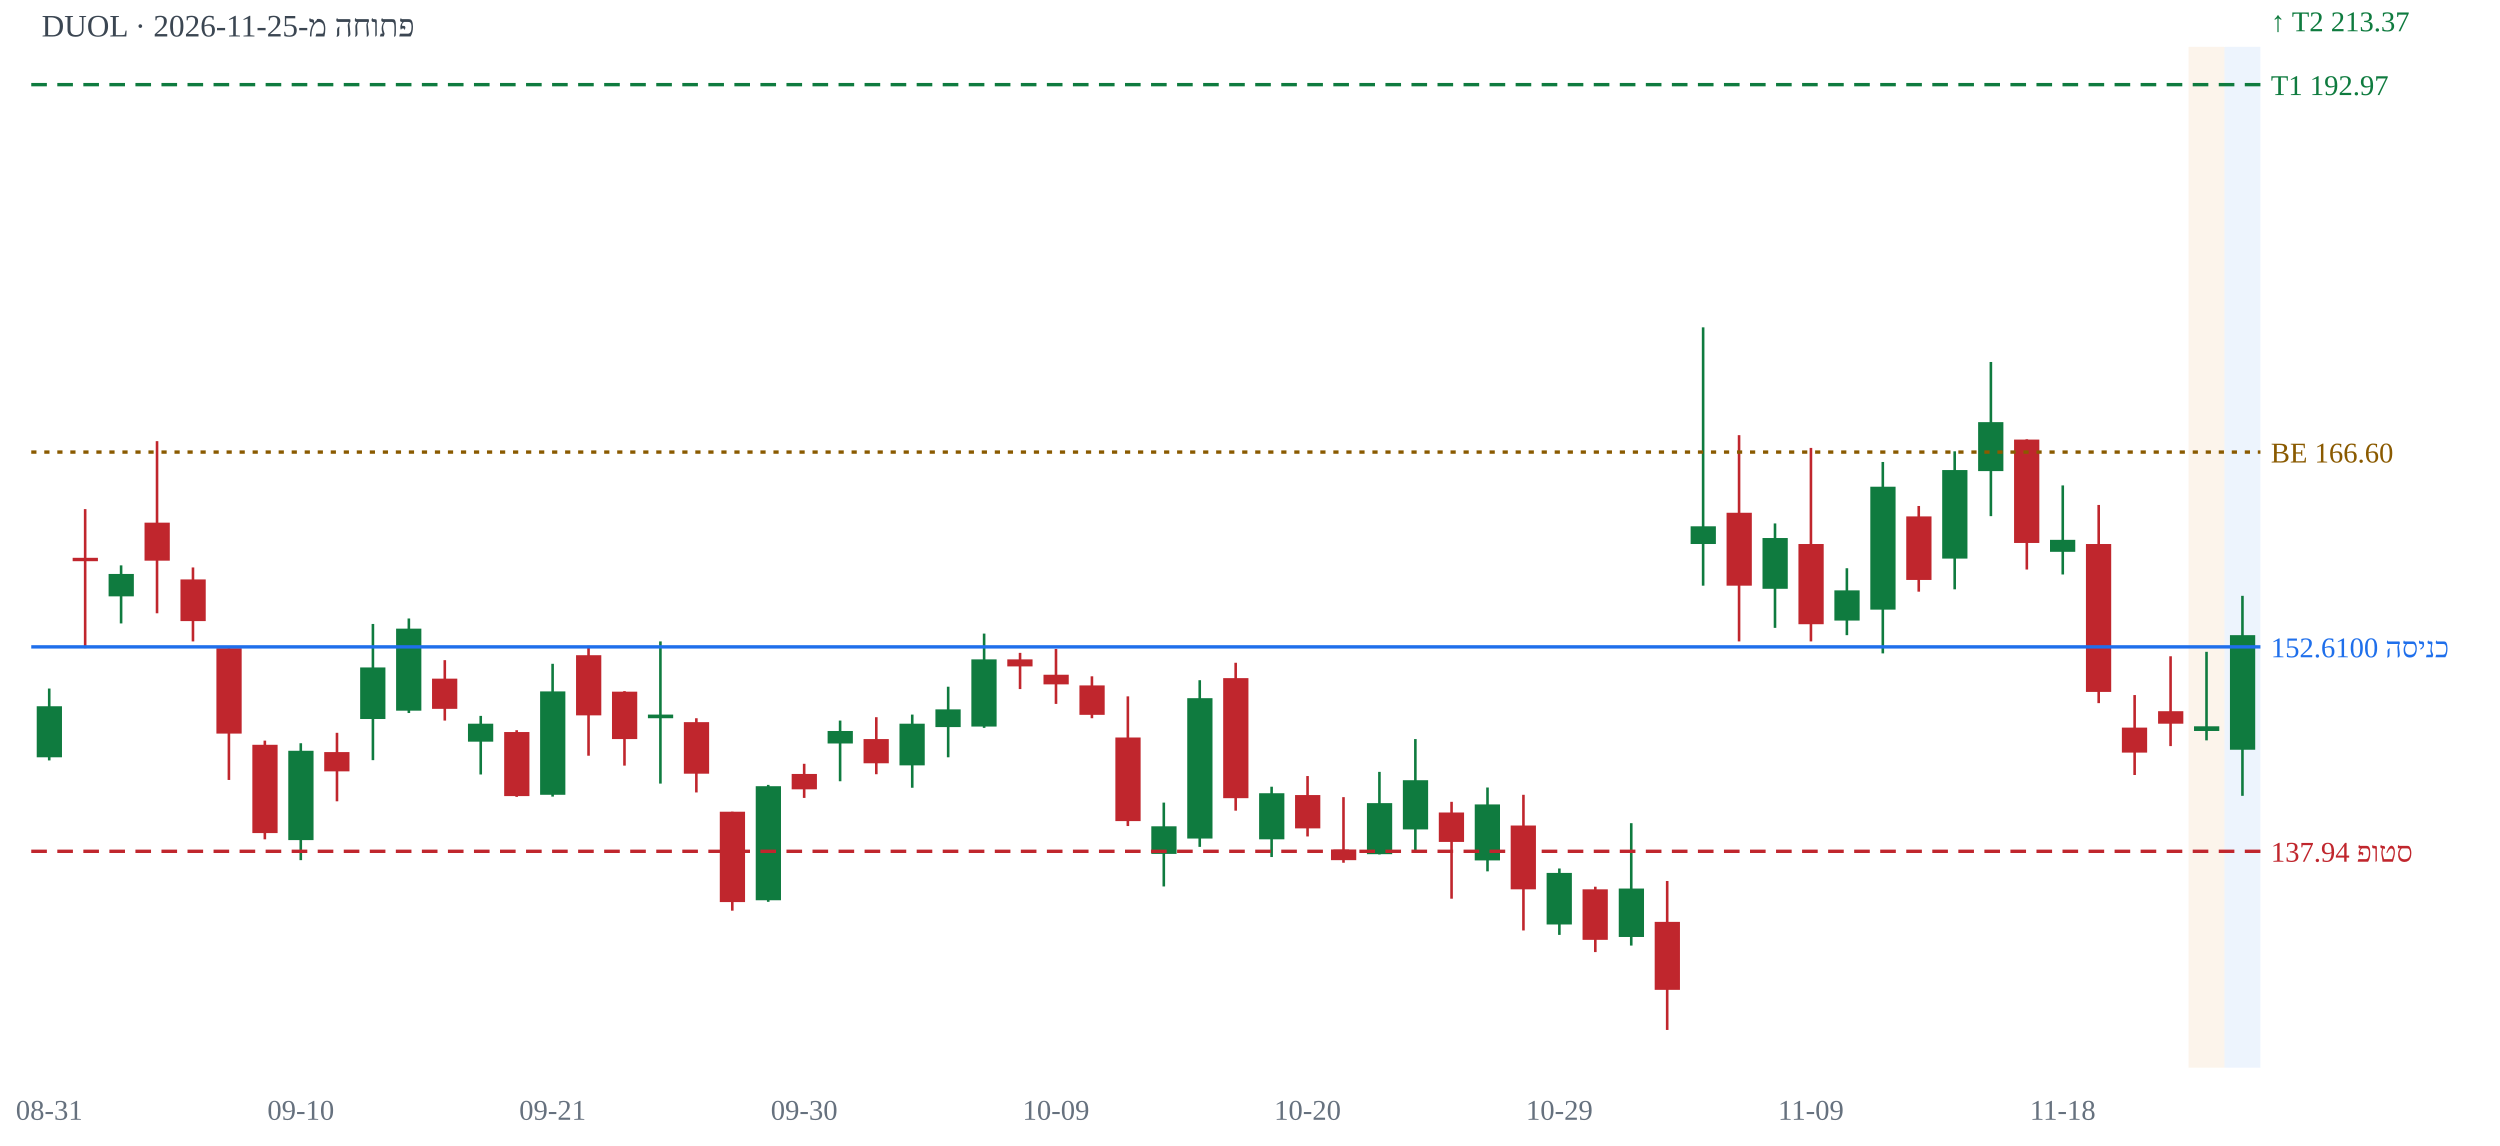
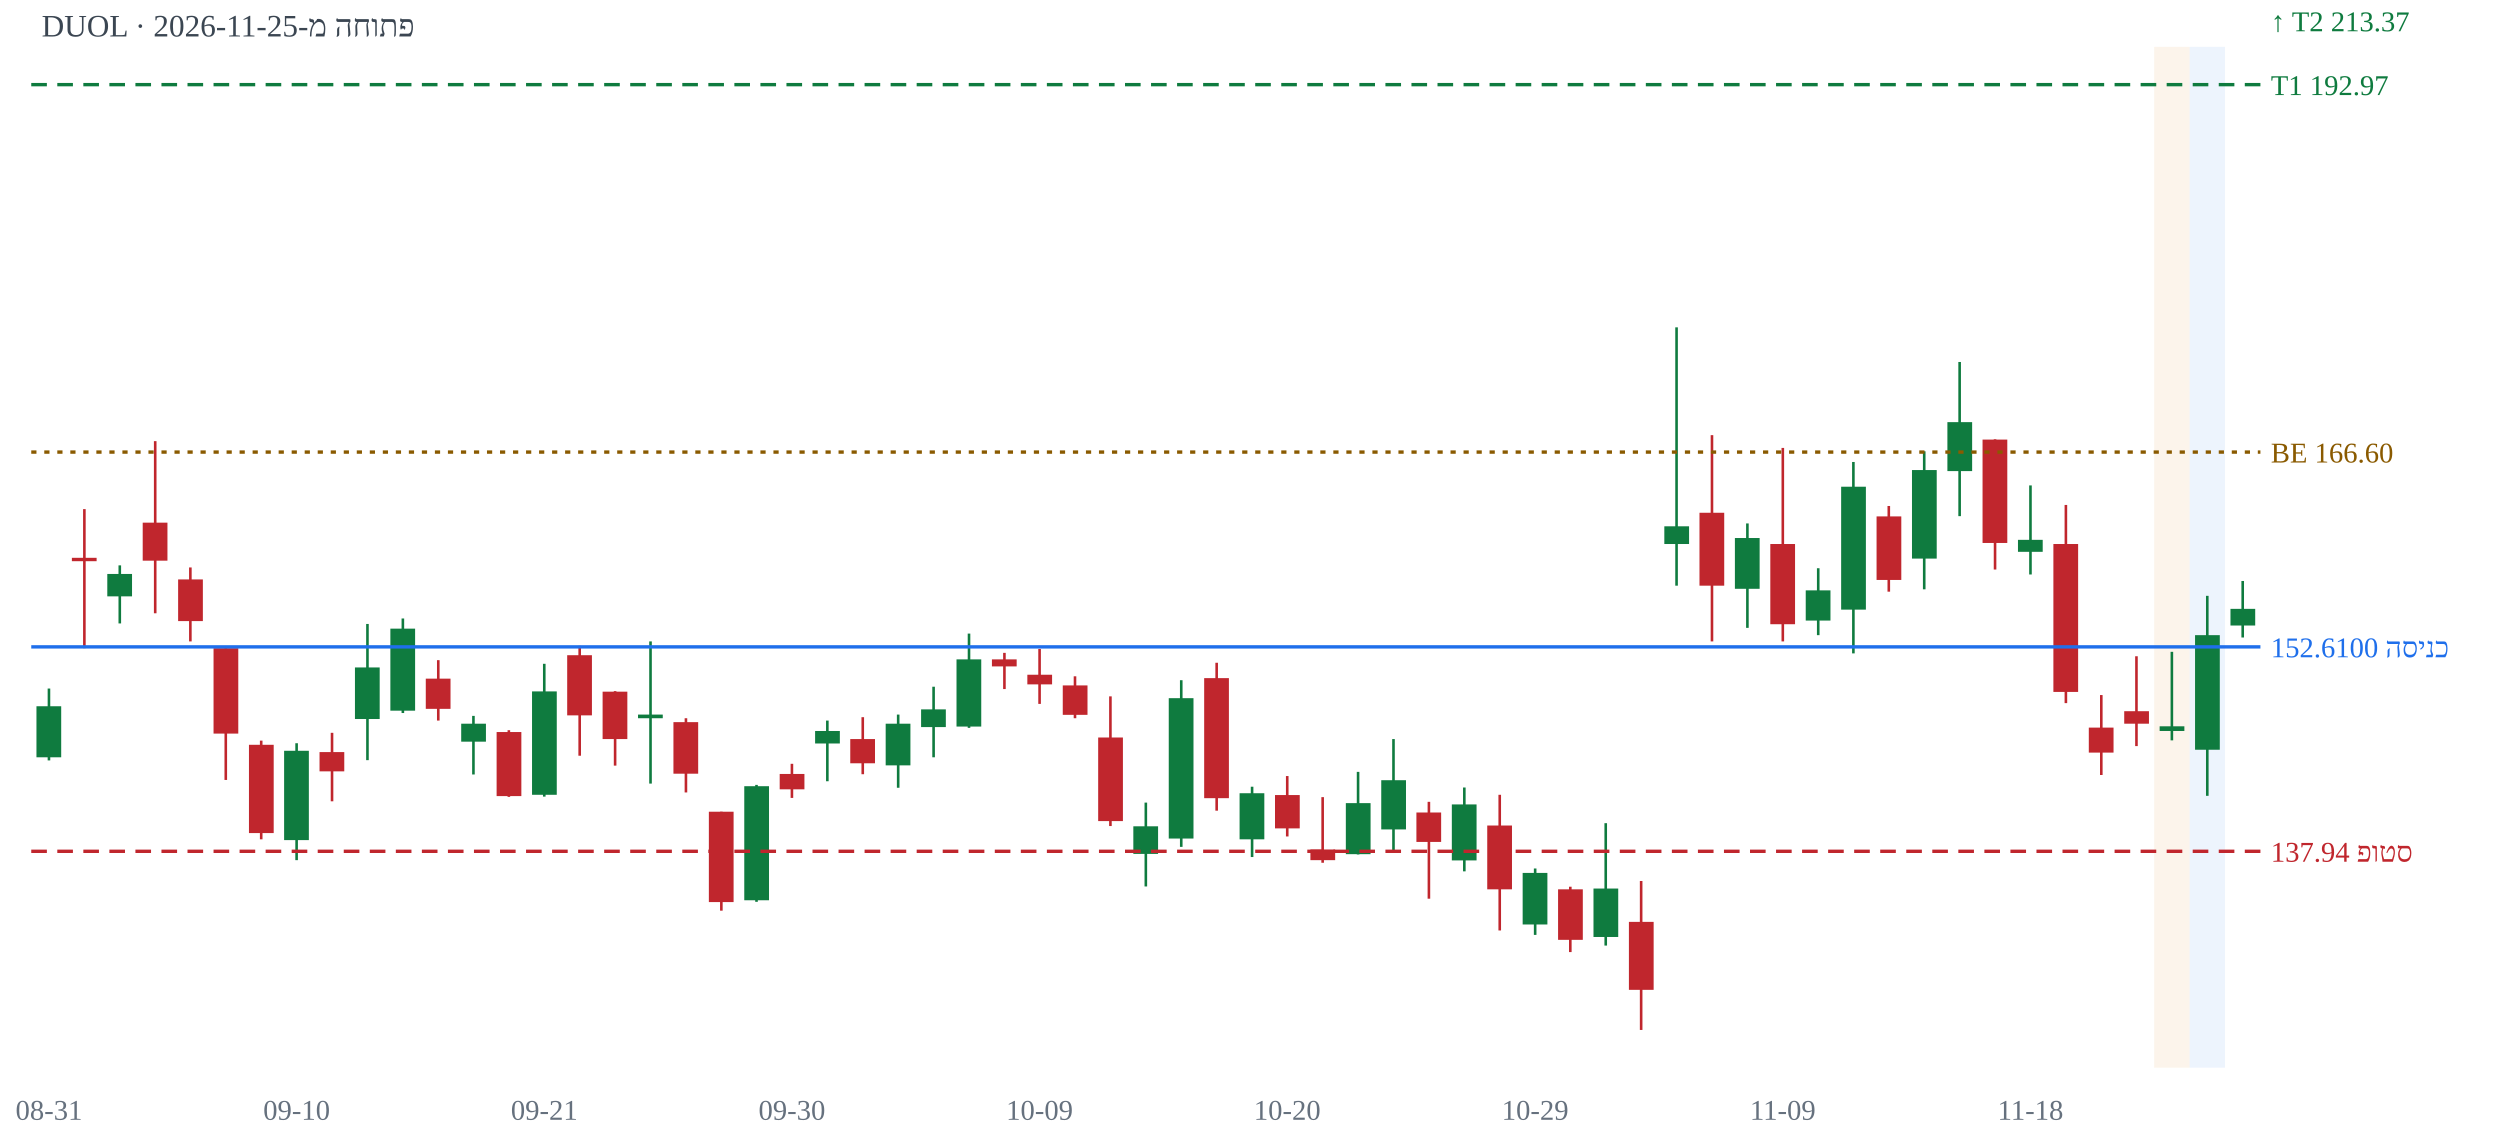
<svg xmlns="http://www.w3.org/2000/svg" viewBox="0 0 960 440" width="100%" style="background:#fff;border:1px solid #e2e6eb;border-radius:8px" role="img" aria-label="DUOL · פתוחה מ-2026-11-25">
  <text x="16" y="14" font-size="12" fill="#3b4652">DUOL · פתוחה מ-2026-11-25</text>
-   <rect x="840.4" y="18" width="13.8" height="392" fill="#d97706" opacity="0.08" />
-   <rect x="854.2" y="18" width="13.8" height="392" fill="#1f6feb" opacity="0.08" />
-   <line x1="18.9" x2="18.9" y1="264.4" y2="292.0" stroke="#0f7b3f" stroke-width="1" />
-   <rect x="14.1" y="271.2" width="9.7" height="19.6" fill="#0f7b3f" />
-   <line x1="32.7" x2="32.7" y1="195.5" y2="248.9" stroke="#c0262d" stroke-width="1" />
-   <rect x="27.9" y="214.2" width="9.7" height="1.3" fill="#c0262d" />
-   <line x1="46.5" x2="46.5" y1="217.1" y2="239.4" stroke="#0f7b3f" stroke-width="1" />
-   <rect x="41.7" y="220.4" width="9.7" height="8.6" fill="#0f7b3f" />
-   <line x1="60.3" x2="60.3" y1="169.4" y2="235.5" stroke="#c0262d" stroke-width="1" />
-   <rect x="55.5" y="200.7" width="9.7" height="14.6" fill="#c0262d" />
-   <line x1="74.1" x2="74.1" y1="217.9" y2="246.3" stroke="#c0262d" stroke-width="1" />
-   <rect x="69.3" y="222.5" width="9.7" height="16.0" fill="#c0262d" />
-   <line x1="87.9" x2="87.9" y1="248.9" y2="299.5" stroke="#c0262d" stroke-width="1" />
-   <rect x="83.1" y="248.9" width="9.7" height="32.8" fill="#c0262d" />
-   <line x1="101.7" x2="101.7" y1="284.4" y2="322.3" stroke="#c0262d" stroke-width="1" />
-   <rect x="96.9" y="286.0" width="9.7" height="33.9" fill="#c0262d" />
-   <line x1="115.5" x2="115.5" y1="285.4" y2="330.3" stroke="#0f7b3f" stroke-width="1" />
-   <rect x="110.7" y="288.3" width="9.7" height="34.3" fill="#0f7b3f" />
-   <line x1="129.4" x2="129.4" y1="281.4" y2="307.7" stroke="#c0262d" stroke-width="1" />
-   <rect x="124.5" y="288.8" width="9.7" height="7.4" fill="#c0262d" />
-   <line x1="143.2" x2="143.2" y1="239.6" y2="291.9" stroke="#0f7b3f" stroke-width="1" />
-   <rect x="138.3" y="256.3" width="9.7" height="19.8" fill="#0f7b3f" />
-   <line x1="157.0" x2="157.0" y1="237.5" y2="273.8" stroke="#0f7b3f" stroke-width="1" />
-   <rect x="152.1" y="241.4" width="9.7" height="31.5" fill="#0f7b3f" />
-   <line x1="170.8" x2="170.8" y1="253.5" y2="276.7" stroke="#c0262d" stroke-width="1" />
-   <rect x="165.9" y="260.6" width="9.7" height="11.6" fill="#c0262d" />
-   <line x1="184.6" x2="184.6" y1="274.9" y2="297.4" stroke="#0f7b3f" stroke-width="1" />
-   <rect x="179.7" y="277.9" width="9.7" height="6.9" fill="#0f7b3f" />
-   <line x1="198.4" x2="198.4" y1="280.4" y2="306.0" stroke="#c0262d" stroke-width="1" />
-   <rect x="193.6" y="281.1" width="9.7" height="24.6" fill="#c0262d" />
-   <line x1="212.2" x2="212.2" y1="254.9" y2="305.9" stroke="#0f7b3f" stroke-width="1" />
-   <rect x="207.4" y="265.5" width="9.7" height="39.7" fill="#0f7b3f" />
-   <line x1="226.0" x2="226.0" y1="248.0" y2="290.2" stroke="#c0262d" stroke-width="1" />
-   <rect x="221.2" y="251.6" width="9.7" height="23.1" fill="#c0262d" />
-   <line x1="239.8" x2="239.8" y1="265.4" y2="294.0" stroke="#c0262d" stroke-width="1" />
-   <rect x="235.0" y="265.6" width="9.7" height="18.2" fill="#c0262d" />
-   <line x1="253.6" x2="253.6" y1="246.3" y2="300.9" stroke="#0f7b3f" stroke-width="1" />
-   <rect x="248.8" y="274.4" width="9.7" height="1.4" fill="#0f7b3f" />
-   <line x1="267.4" x2="267.4" y1="275.8" y2="304.3" stroke="#c0262d" stroke-width="1" />
-   <rect x="262.6" y="277.3" width="9.7" height="19.8" fill="#c0262d" />
-   <line x1="281.2" x2="281.2" y1="311.7" y2="349.7" stroke="#c0262d" stroke-width="1" />
-   <rect x="276.4" y="311.7" width="9.7" height="34.7" fill="#c0262d" />
-   <line x1="295.0" x2="295.0" y1="301.4" y2="346.3" stroke="#0f7b3f" stroke-width="1" />
-   <rect x="290.2" y="301.9" width="9.7" height="43.8" fill="#0f7b3f" />
-   <line x1="308.8" x2="308.8" y1="293.3" y2="306.4" stroke="#c0262d" stroke-width="1" />
-   <rect x="304.0" y="297.2" width="9.7" height="5.9" fill="#c0262d" />
-   <line x1="322.6" x2="322.6" y1="276.7" y2="300.0" stroke="#0f7b3f" stroke-width="1" />
-   <rect x="317.8" y="280.7" width="9.7" height="4.8" fill="#0f7b3f" />
-   <line x1="336.5" x2="336.5" y1="275.4" y2="297.3" stroke="#c0262d" stroke-width="1" />
-   <rect x="331.6" y="283.8" width="9.7" height="9.3" fill="#c0262d" />
-   <line x1="350.3" x2="350.3" y1="274.4" y2="302.5" stroke="#0f7b3f" stroke-width="1" />
-   <rect x="345.4" y="277.9" width="9.7" height="16.0" fill="#0f7b3f" />
-   <line x1="364.1" x2="364.1" y1="263.7" y2="290.8" stroke="#0f7b3f" stroke-width="1" />
-   <rect x="359.2" y="272.4" width="9.7" height="6.8" fill="#0f7b3f" />
-   <line x1="377.9" x2="377.9" y1="243.3" y2="279.5" stroke="#0f7b3f" stroke-width="1" />
-   <rect x="373.0" y="253.2" width="9.7" height="25.8" fill="#0f7b3f" />
-   <line x1="391.7" x2="391.7" y1="250.7" y2="264.6" stroke="#c0262d" stroke-width="1" />
-   <rect x="386.8" y="253.2" width="9.7" height="2.7" fill="#c0262d" />
-   <line x1="405.5" x2="405.5" y1="249.2" y2="270.3" stroke="#c0262d" stroke-width="1" />
-   <rect x="400.7" y="259.1" width="9.7" height="3.7" fill="#c0262d" />
-   <line x1="419.3" x2="419.3" y1="259.7" y2="275.8" stroke="#c0262d" stroke-width="1" />
-   <rect x="414.5" y="263.2" width="9.7" height="11.3" fill="#c0262d" />
-   <line x1="433.1" x2="433.1" y1="267.4" y2="317.2" stroke="#c0262d" stroke-width="1" />
-   <rect x="428.3" y="283.2" width="9.7" height="32.1" fill="#c0262d" />
-   <line x1="446.9" x2="446.9" y1="308.2" y2="340.4" stroke="#0f7b3f" stroke-width="1" />
-   <rect x="442.1" y="317.3" width="9.7" height="10.6" fill="#0f7b3f" />
-   <line x1="460.7" x2="460.7" y1="261.2" y2="325.2" stroke="#0f7b3f" stroke-width="1" />
-   <rect x="455.9" y="268.1" width="9.7" height="53.9" fill="#0f7b3f" />
-   <line x1="474.5" x2="474.5" y1="254.5" y2="311.3" stroke="#c0262d" stroke-width="1" />
-   <rect x="469.7" y="260.4" width="9.7" height="46.1" fill="#c0262d" />
-   <line x1="488.3" x2="488.3" y1="302.1" y2="329.1" stroke="#0f7b3f" stroke-width="1" />
-   <rect x="483.5" y="304.6" width="9.7" height="17.7" fill="#0f7b3f" />
-   <line x1="502.1" x2="502.1" y1="298.0" y2="321.2" stroke="#c0262d" stroke-width="1" />
-   <rect x="497.3" y="305.3" width="9.7" height="12.8" fill="#c0262d" />
-   <line x1="515.9" x2="515.9" y1="306.1" y2="331.3" stroke="#c0262d" stroke-width="1" />
-   <rect x="511.1" y="326.2" width="9.7" height="4.1" fill="#c0262d" />
-   <line x1="529.7" x2="529.7" y1="296.4" y2="328.1" stroke="#0f7b3f" stroke-width="1" />
-   <rect x="524.9" y="308.4" width="9.7" height="19.6" fill="#0f7b3f" />
-   <line x1="543.5" x2="543.5" y1="283.8" y2="327.3" stroke="#0f7b3f" stroke-width="1" />
-   <rect x="538.7" y="299.6" width="9.7" height="18.9" fill="#0f7b3f" />
-   <line x1="557.4" x2="557.4" y1="307.9" y2="345.1" stroke="#c0262d" stroke-width="1" />
-   <rect x="552.5" y="312.0" width="9.7" height="11.3" fill="#c0262d" />
-   <line x1="571.2" x2="571.2" y1="302.4" y2="334.6" stroke="#0f7b3f" stroke-width="1" />
-   <rect x="566.3" y="308.9" width="9.7" height="21.5" fill="#0f7b3f" />
-   <line x1="585.0" x2="585.0" y1="305.2" y2="357.3" stroke="#c0262d" stroke-width="1" />
-   <rect x="580.1" y="317.0" width="9.7" height="24.5" fill="#c0262d" />
-   <line x1="598.8" x2="598.8" y1="333.5" y2="359.0" stroke="#0f7b3f" stroke-width="1" />
-   <rect x="593.9" y="335.2" width="9.7" height="19.8" fill="#0f7b3f" />
-   <line x1="612.6" x2="612.6" y1="340.5" y2="365.6" stroke="#c0262d" stroke-width="1" />
-   <rect x="607.7" y="341.5" width="9.7" height="19.4" fill="#c0262d" />
-   <line x1="626.4" x2="626.4" y1="316.1" y2="363.1" stroke="#0f7b3f" stroke-width="1" />
-   <rect x="621.6" y="341.2" width="9.7" height="18.6" fill="#0f7b3f" />
-   <line x1="640.2" x2="640.2" y1="338.3" y2="395.5" stroke="#c0262d" stroke-width="1" />
-   <rect x="635.4" y="354.0" width="9.7" height="26.1" fill="#c0262d" />
-   <line x1="654.0" x2="654.0" y1="125.7" y2="224.9" stroke="#0f7b3f" stroke-width="1" />
-   <rect x="649.2" y="202.1" width="9.7" height="6.8" fill="#0f7b3f" />
-   <line x1="667.8" x2="667.8" y1="167.1" y2="246.3" stroke="#c0262d" stroke-width="1" />
-   <rect x="663.0" y="196.9" width="9.7" height="28.0" fill="#c0262d" />
-   <line x1="681.6" x2="681.6" y1="201.0" y2="241.1" stroke="#0f7b3f" stroke-width="1" />
-   <rect x="676.8" y="206.6" width="9.7" height="19.5" fill="#0f7b3f" />
-   <line x1="695.4" x2="695.4" y1="172.0" y2="246.3" stroke="#c0262d" stroke-width="1" />
-   <rect x="690.6" y="208.9" width="9.7" height="30.8" fill="#c0262d" />
-   <line x1="709.2" x2="709.2" y1="218.2" y2="243.9" stroke="#0f7b3f" stroke-width="1" />
-   <rect x="704.4" y="226.7" width="9.7" height="11.6" fill="#0f7b3f" />
-   <line x1="723.0" x2="723.0" y1="177.4" y2="250.9" stroke="#0f7b3f" stroke-width="1" />
-   <rect x="718.2" y="186.9" width="9.7" height="47.2" fill="#0f7b3f" />
-   <line x1="736.8" x2="736.8" y1="194.3" y2="227.2" stroke="#c0262d" stroke-width="1" />
-   <rect x="732.0" y="198.3" width="9.7" height="24.4" fill="#c0262d" />
-   <line x1="750.6" x2="750.6" y1="173.3" y2="226.3" stroke="#0f7b3f" stroke-width="1" />
-   <rect x="745.8" y="180.5" width="9.7" height="34.0" fill="#0f7b3f" />
-   <line x1="764.5" x2="764.5" y1="139.0" y2="198.2" stroke="#0f7b3f" stroke-width="1" />
-   <rect x="759.6" y="162.1" width="9.7" height="18.8" fill="#0f7b3f" />
-   <line x1="778.3" x2="778.3" y1="168.7" y2="218.7" stroke="#c0262d" stroke-width="1" />
-   <rect x="773.4" y="168.8" width="9.7" height="39.7" fill="#c0262d" />
-   <line x1="792.1" x2="792.1" y1="186.4" y2="220.6" stroke="#0f7b3f" stroke-width="1" />
-   <rect x="787.2" y="207.3" width="9.7" height="4.6" fill="#0f7b3f" />
-   <line x1="805.9" x2="805.9" y1="193.9" y2="270.0" stroke="#c0262d" stroke-width="1" />
-   <rect x="801.0" y="208.9" width="9.7" height="56.8" fill="#c0262d" />
-   <line x1="819.7" x2="819.7" y1="266.9" y2="297.6" stroke="#c0262d" stroke-width="1" />
-   <rect x="814.8" y="279.4" width="9.7" height="9.6" fill="#c0262d" />
-   <line x1="833.5" x2="833.5" y1="252.0" y2="286.5" stroke="#c0262d" stroke-width="1" />
-   <rect x="828.7" y="273.1" width="9.7" height="4.8" fill="#c0262d" />
-   <line x1="847.3" x2="847.3" y1="250.3" y2="284.3" stroke="#0f7b3f" stroke-width="1" />
-   <rect x="842.5" y="278.9" width="9.7" height="1.8" fill="#0f7b3f" />
-   <line x1="861.1" x2="861.1" y1="228.8" y2="305.6" stroke="#0f7b3f" stroke-width="1" />
-   <rect x="856.3" y="243.9" width="9.7" height="44.0" fill="#0f7b3f" />
+   <rect x="827.2" y="18" width="13.6" height="392" fill="#d97706" opacity="0.08" />
+   <rect x="840.8" y="18" width="13.6" height="392" fill="#1f6feb" opacity="0.08" />
+   <line x1="18.8" x2="18.8" y1="264.4" y2="292.0" stroke="#0f7b3f" stroke-width="1" />
+   <rect x="14.0" y="271.2" width="9.5" height="19.6" fill="#0f7b3f" />
+   <line x1="32.4" x2="32.4" y1="195.5" y2="248.9" stroke="#c0262d" stroke-width="1" />
+   <rect x="27.6" y="214.2" width="9.5" height="1.3" fill="#c0262d" />
+   <line x1="46.0" x2="46.0" y1="217.1" y2="239.4" stroke="#0f7b3f" stroke-width="1" />
+   <rect x="41.2" y="220.4" width="9.5" height="8.6" fill="#0f7b3f" />
+   <line x1="59.6" x2="59.6" y1="169.4" y2="235.5" stroke="#c0262d" stroke-width="1" />
+   <rect x="54.8" y="200.7" width="9.5" height="14.6" fill="#c0262d" />
+   <line x1="73.1" x2="73.1" y1="217.9" y2="246.3" stroke="#c0262d" stroke-width="1" />
+   <rect x="68.4" y="222.5" width="9.5" height="16.0" fill="#c0262d" />
+   <line x1="86.7" x2="86.7" y1="248.9" y2="299.5" stroke="#c0262d" stroke-width="1" />
+   <rect x="82.0" y="248.9" width="9.5" height="32.8" fill="#c0262d" />
+   <line x1="100.3" x2="100.3" y1="284.4" y2="322.3" stroke="#c0262d" stroke-width="1" />
+   <rect x="95.6" y="286.0" width="9.5" height="33.9" fill="#c0262d" />
+   <line x1="113.9" x2="113.9" y1="285.4" y2="330.3" stroke="#0f7b3f" stroke-width="1" />
+   <rect x="109.1" y="288.3" width="9.5" height="34.3" fill="#0f7b3f" />
+   <line x1="127.5" x2="127.5" y1="281.4" y2="307.7" stroke="#c0262d" stroke-width="1" />
+   <rect x="122.7" y="288.8" width="9.5" height="7.4" fill="#c0262d" />
+   <line x1="141.1" x2="141.1" y1="239.6" y2="291.9" stroke="#0f7b3f" stroke-width="1" />
+   <rect x="136.3" y="256.3" width="9.5" height="19.8" fill="#0f7b3f" />
+   <line x1="154.7" x2="154.7" y1="237.5" y2="273.8" stroke="#0f7b3f" stroke-width="1" />
+   <rect x="149.9" y="241.4" width="9.5" height="31.5" fill="#0f7b3f" />
+   <line x1="168.3" x2="168.3" y1="253.5" y2="276.7" stroke="#c0262d" stroke-width="1" />
+   <rect x="163.5" y="260.6" width="9.5" height="11.6" fill="#c0262d" />
+   <line x1="181.8" x2="181.8" y1="274.9" y2="297.4" stroke="#0f7b3f" stroke-width="1" />
+   <rect x="177.1" y="277.9" width="9.5" height="6.9" fill="#0f7b3f" />
+   <line x1="195.4" x2="195.4" y1="280.4" y2="306.0" stroke="#c0262d" stroke-width="1" />
+   <rect x="190.7" y="281.1" width="9.5" height="24.6" fill="#c0262d" />
+   <line x1="209.0" x2="209.0" y1="254.9" y2="305.9" stroke="#0f7b3f" stroke-width="1" />
+   <rect x="204.3" y="265.5" width="9.5" height="39.7" fill="#0f7b3f" />
+   <line x1="222.6" x2="222.6" y1="248.0" y2="290.2" stroke="#c0262d" stroke-width="1" />
+   <rect x="217.8" y="251.6" width="9.5" height="23.1" fill="#c0262d" />
+   <line x1="236.2" x2="236.2" y1="265.4" y2="294.0" stroke="#c0262d" stroke-width="1" />
+   <rect x="231.4" y="265.6" width="9.5" height="18.2" fill="#c0262d" />
+   <line x1="249.8" x2="249.8" y1="246.3" y2="300.9" stroke="#0f7b3f" stroke-width="1" />
+   <rect x="245.0" y="274.4" width="9.5" height="1.4" fill="#0f7b3f" />
+   <line x1="263.4" x2="263.4" y1="275.8" y2="304.3" stroke="#c0262d" stroke-width="1" />
+   <rect x="258.6" y="277.3" width="9.5" height="19.8" fill="#c0262d" />
+   <line x1="277.0" x2="277.0" y1="311.7" y2="349.7" stroke="#c0262d" stroke-width="1" />
+   <rect x="272.2" y="311.7" width="9.5" height="34.7" fill="#c0262d" />
+   <line x1="290.5" x2="290.5" y1="301.4" y2="346.3" stroke="#0f7b3f" stroke-width="1" />
+   <rect x="285.8" y="301.9" width="9.5" height="43.8" fill="#0f7b3f" />
+   <line x1="304.1" x2="304.1" y1="293.3" y2="306.4" stroke="#c0262d" stroke-width="1" />
+   <rect x="299.4" y="297.2" width="9.5" height="5.9" fill="#c0262d" />
+   <line x1="317.7" x2="317.7" y1="276.7" y2="300.0" stroke="#0f7b3f" stroke-width="1" />
+   <rect x="313.0" y="280.7" width="9.5" height="4.8" fill="#0f7b3f" />
+   <line x1="331.3" x2="331.3" y1="275.4" y2="297.3" stroke="#c0262d" stroke-width="1" />
+   <rect x="326.5" y="283.8" width="9.5" height="9.3" fill="#c0262d" />
+   <line x1="344.9" x2="344.9" y1="274.4" y2="302.5" stroke="#0f7b3f" stroke-width="1" />
+   <rect x="340.1" y="277.9" width="9.5" height="16.0" fill="#0f7b3f" />
+   <line x1="358.5" x2="358.5" y1="263.7" y2="290.8" stroke="#0f7b3f" stroke-width="1" />
+   <rect x="353.7" y="272.4" width="9.5" height="6.8" fill="#0f7b3f" />
+   <line x1="372.1" x2="372.1" y1="243.3" y2="279.5" stroke="#0f7b3f" stroke-width="1" />
+   <rect x="367.3" y="253.2" width="9.5" height="25.8" fill="#0f7b3f" />
+   <line x1="385.7" x2="385.7" y1="250.7" y2="264.6" stroke="#c0262d" stroke-width="1" />
+   <rect x="380.9" y="253.2" width="9.5" height="2.7" fill="#c0262d" />
+   <line x1="399.2" x2="399.2" y1="249.2" y2="270.3" stroke="#c0262d" stroke-width="1" />
+   <rect x="394.5" y="259.1" width="9.5" height="3.7" fill="#c0262d" />
+   <line x1="412.8" x2="412.8" y1="259.7" y2="275.8" stroke="#c0262d" stroke-width="1" />
+   <rect x="408.1" y="263.2" width="9.5" height="11.3" fill="#c0262d" />
+   <line x1="426.4" x2="426.4" y1="267.4" y2="317.2" stroke="#c0262d" stroke-width="1" />
+   <rect x="421.7" y="283.2" width="9.5" height="32.1" fill="#c0262d" />
+   <line x1="440.0" x2="440.0" y1="308.2" y2="340.4" stroke="#0f7b3f" stroke-width="1" />
+   <rect x="435.2" y="317.3" width="9.5" height="10.6" fill="#0f7b3f" />
+   <line x1="453.6" x2="453.6" y1="261.2" y2="325.2" stroke="#0f7b3f" stroke-width="1" />
+   <rect x="448.8" y="268.1" width="9.5" height="53.9" fill="#0f7b3f" />
+   <line x1="467.2" x2="467.2" y1="254.5" y2="311.3" stroke="#c0262d" stroke-width="1" />
+   <rect x="462.4" y="260.4" width="9.5" height="46.1" fill="#c0262d" />
+   <line x1="480.8" x2="480.8" y1="302.1" y2="329.1" stroke="#0f7b3f" stroke-width="1" />
+   <rect x="476.0" y="304.6" width="9.5" height="17.7" fill="#0f7b3f" />
+   <line x1="494.3" x2="494.3" y1="298.0" y2="321.2" stroke="#c0262d" stroke-width="1" />
+   <rect x="489.6" y="305.3" width="9.5" height="12.8" fill="#c0262d" />
+   <line x1="507.9" x2="507.9" y1="306.1" y2="331.3" stroke="#c0262d" stroke-width="1" />
+   <rect x="503.2" y="326.2" width="9.5" height="4.1" fill="#c0262d" />
+   <line x1="521.5" x2="521.5" y1="296.4" y2="328.1" stroke="#0f7b3f" stroke-width="1" />
+   <rect x="516.8" y="308.4" width="9.5" height="19.6" fill="#0f7b3f" />
+   <line x1="535.1" x2="535.1" y1="283.8" y2="327.3" stroke="#0f7b3f" stroke-width="1" />
+   <rect x="530.4" y="299.6" width="9.5" height="18.9" fill="#0f7b3f" />
+   <line x1="548.7" x2="548.7" y1="307.9" y2="345.1" stroke="#c0262d" stroke-width="1" />
+   <rect x="543.9" y="312.0" width="9.5" height="11.3" fill="#c0262d" />
+   <line x1="562.3" x2="562.3" y1="302.4" y2="334.6" stroke="#0f7b3f" stroke-width="1" />
+   <rect x="557.5" y="308.9" width="9.5" height="21.5" fill="#0f7b3f" />
+   <line x1="575.9" x2="575.9" y1="305.2" y2="357.3" stroke="#c0262d" stroke-width="1" />
+   <rect x="571.1" y="317.0" width="9.5" height="24.5" fill="#c0262d" />
+   <line x1="589.5" x2="589.5" y1="333.5" y2="359.0" stroke="#0f7b3f" stroke-width="1" />
+   <rect x="584.7" y="335.2" width="9.5" height="19.8" fill="#0f7b3f" />
+   <line x1="603.0" x2="603.0" y1="340.5" y2="365.6" stroke="#c0262d" stroke-width="1" />
+   <rect x="598.3" y="341.5" width="9.5" height="19.4" fill="#c0262d" />
+   <line x1="616.6" x2="616.6" y1="316.1" y2="363.1" stroke="#0f7b3f" stroke-width="1" />
+   <rect x="611.9" y="341.2" width="9.5" height="18.6" fill="#0f7b3f" />
+   <line x1="630.2" x2="630.2" y1="338.3" y2="395.5" stroke="#c0262d" stroke-width="1" />
+   <rect x="625.5" y="354.0" width="9.5" height="26.1" fill="#c0262d" />
+   <line x1="643.8" x2="643.8" y1="125.7" y2="224.9" stroke="#0f7b3f" stroke-width="1" />
+   <rect x="639.1" y="202.1" width="9.5" height="6.8" fill="#0f7b3f" />
+   <line x1="657.4" x2="657.4" y1="167.1" y2="246.3" stroke="#c0262d" stroke-width="1" />
+   <rect x="652.6" y="196.9" width="9.5" height="28.0" fill="#c0262d" />
+   <line x1="671.0" x2="671.0" y1="201.0" y2="241.1" stroke="#0f7b3f" stroke-width="1" />
+   <rect x="666.2" y="206.6" width="9.5" height="19.5" fill="#0f7b3f" />
+   <line x1="684.6" x2="684.6" y1="172.0" y2="246.3" stroke="#c0262d" stroke-width="1" />
+   <rect x="679.8" y="208.9" width="9.5" height="30.8" fill="#c0262d" />
+   <line x1="698.2" x2="698.2" y1="218.2" y2="243.9" stroke="#0f7b3f" stroke-width="1" />
+   <rect x="693.4" y="226.7" width="9.5" height="11.6" fill="#0f7b3f" />
+   <line x1="711.7" x2="711.7" y1="177.4" y2="250.9" stroke="#0f7b3f" stroke-width="1" />
+   <rect x="707.0" y="186.9" width="9.5" height="47.2" fill="#0f7b3f" />
+   <line x1="725.3" x2="725.3" y1="194.3" y2="227.2" stroke="#c0262d" stroke-width="1" />
+   <rect x="720.6" y="198.3" width="9.5" height="24.4" fill="#c0262d" />
+   <line x1="738.9" x2="738.9" y1="173.3" y2="226.3" stroke="#0f7b3f" stroke-width="1" />
+   <rect x="734.2" y="180.5" width="9.5" height="34.0" fill="#0f7b3f" />
+   <line x1="752.5" x2="752.5" y1="139.0" y2="198.2" stroke="#0f7b3f" stroke-width="1" />
+   <rect x="747.8" y="162.1" width="9.5" height="18.8" fill="#0f7b3f" />
+   <line x1="766.1" x2="766.1" y1="168.7" y2="218.7" stroke="#c0262d" stroke-width="1" />
+   <rect x="761.3" y="168.8" width="9.5" height="39.7" fill="#c0262d" />
+   <line x1="779.7" x2="779.7" y1="186.4" y2="220.6" stroke="#0f7b3f" stroke-width="1" />
+   <rect x="774.9" y="207.3" width="9.5" height="4.6" fill="#0f7b3f" />
+   <line x1="793.3" x2="793.3" y1="193.9" y2="270.0" stroke="#c0262d" stroke-width="1" />
+   <rect x="788.5" y="208.9" width="9.5" height="56.8" fill="#c0262d" />
+   <line x1="806.9" x2="806.9" y1="266.9" y2="297.6" stroke="#c0262d" stroke-width="1" />
+   <rect x="802.1" y="279.4" width="9.5" height="9.6" fill="#c0262d" />
+   <line x1="820.4" x2="820.4" y1="252.0" y2="286.5" stroke="#c0262d" stroke-width="1" />
+   <rect x="815.7" y="273.1" width="9.5" height="4.8" fill="#c0262d" />
+   <line x1="834.0" x2="834.0" y1="250.3" y2="284.3" stroke="#0f7b3f" stroke-width="1" />
+   <rect x="829.3" y="278.9" width="9.5" height="1.8" fill="#0f7b3f" />
+   <line x1="847.6" x2="847.6" y1="228.8" y2="305.6" stroke="#0f7b3f" stroke-width="1" />
+   <rect x="842.9" y="243.9" width="9.5" height="44.0" fill="#0f7b3f" />
+   <line x1="861.2" x2="861.2" y1="223.1" y2="244.8" stroke="#0f7b3f" stroke-width="1" />
+   <rect x="856.5" y="233.8" width="9.5" height="6.4" fill="#0f7b3f" />
  <line x1="12" x2="868" y1="248.4" y2="248.4" stroke="#1f6feb" stroke-width="1.3" />
  <text x="872" y="252.4" font-size="11" fill="#1f6feb">כניסה 152.6100</text>
  <line x1="12" x2="868" y1="326.9" y2="326.9" stroke="#c0262d" stroke-width="1.3" stroke-dasharray="6 4" />
  <text x="872" y="330.9" font-size="11" fill="#c0262d">סטופ 137.94</text>
  <line x1="12" x2="868" y1="173.6" y2="173.6" stroke="#8a5a00" stroke-width="1.3" stroke-dasharray="2 3" />
  <text x="872" y="177.6" font-size="11" fill="#8a5a00">BE 166.60</text>
  <line x1="12" x2="868" y1="32.5" y2="32.5" stroke="#0f7b3f" stroke-width="1.3" stroke-dasharray="6 4" />
  <text x="872" y="36.5" font-size="11" fill="#0f7b3f">T1 192.97</text>
  <text x="872" y="12.0" font-size="11" fill="#0f7b3f">↑ T2 213.37</text>
-   <text x="18.9" y="430" font-size="11" fill="#66717e" text-anchor="middle">08-31</text>
-   <text x="115.5" y="430" font-size="11" fill="#66717e" text-anchor="middle">09-10</text>
-   <text x="212.2" y="430" font-size="11" fill="#66717e" text-anchor="middle">09-21</text>
-   <text x="308.8" y="430" font-size="11" fill="#66717e" text-anchor="middle">09-30</text>
-   <text x="405.5" y="430" font-size="11" fill="#66717e" text-anchor="middle">10-09</text>
-   <text x="502.1" y="430" font-size="11" fill="#66717e" text-anchor="middle">10-20</text>
-   <text x="598.8" y="430" font-size="11" fill="#66717e" text-anchor="middle">10-29</text>
-   <text x="695.4" y="430" font-size="11" fill="#66717e" text-anchor="middle">11-09</text>
-   <text x="792.1" y="430" font-size="11" fill="#66717e" text-anchor="middle">11-18</text>
+   <text x="18.8" y="430" font-size="11" fill="#66717e" text-anchor="middle">08-31</text>
+   <text x="113.9" y="430" font-size="11" fill="#66717e" text-anchor="middle">09-10</text>
+   <text x="209.0" y="430" font-size="11" fill="#66717e" text-anchor="middle">09-21</text>
+   <text x="304.1" y="430" font-size="11" fill="#66717e" text-anchor="middle">09-30</text>
+   <text x="399.2" y="430" font-size="11" fill="#66717e" text-anchor="middle">10-09</text>
+   <text x="494.3" y="430" font-size="11" fill="#66717e" text-anchor="middle">10-20</text>
+   <text x="589.5" y="430" font-size="11" fill="#66717e" text-anchor="middle">10-29</text>
+   <text x="684.6" y="430" font-size="11" fill="#66717e" text-anchor="middle">11-09</text>
+   <text x="779.7" y="430" font-size="11" fill="#66717e" text-anchor="middle">11-18</text>
</svg>
